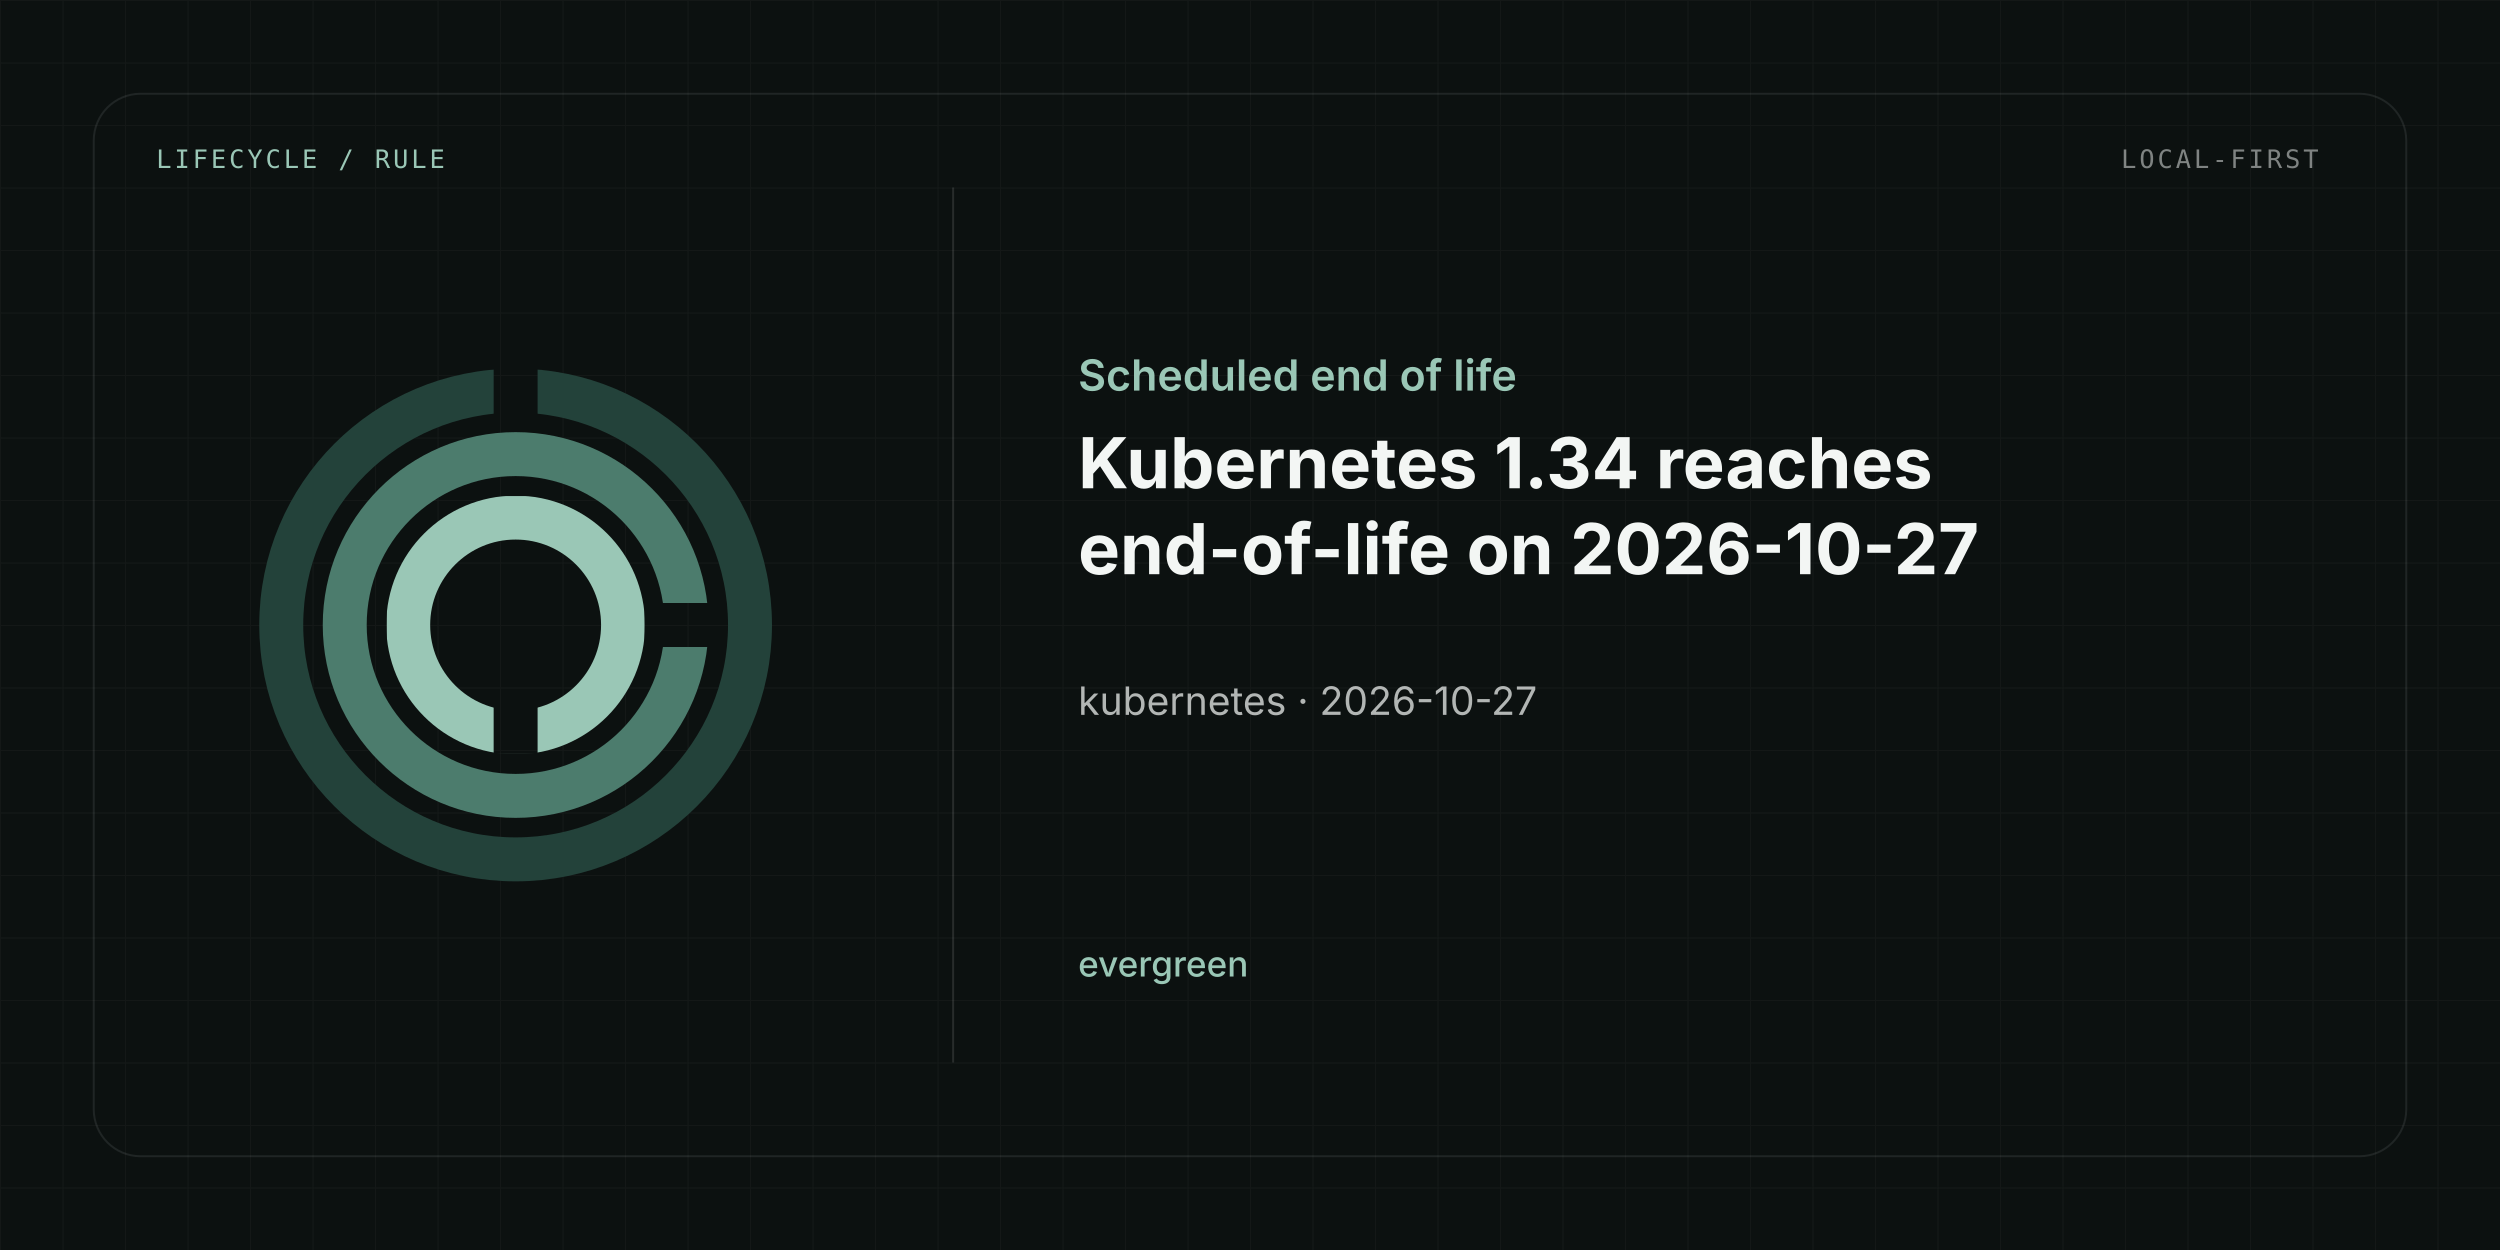
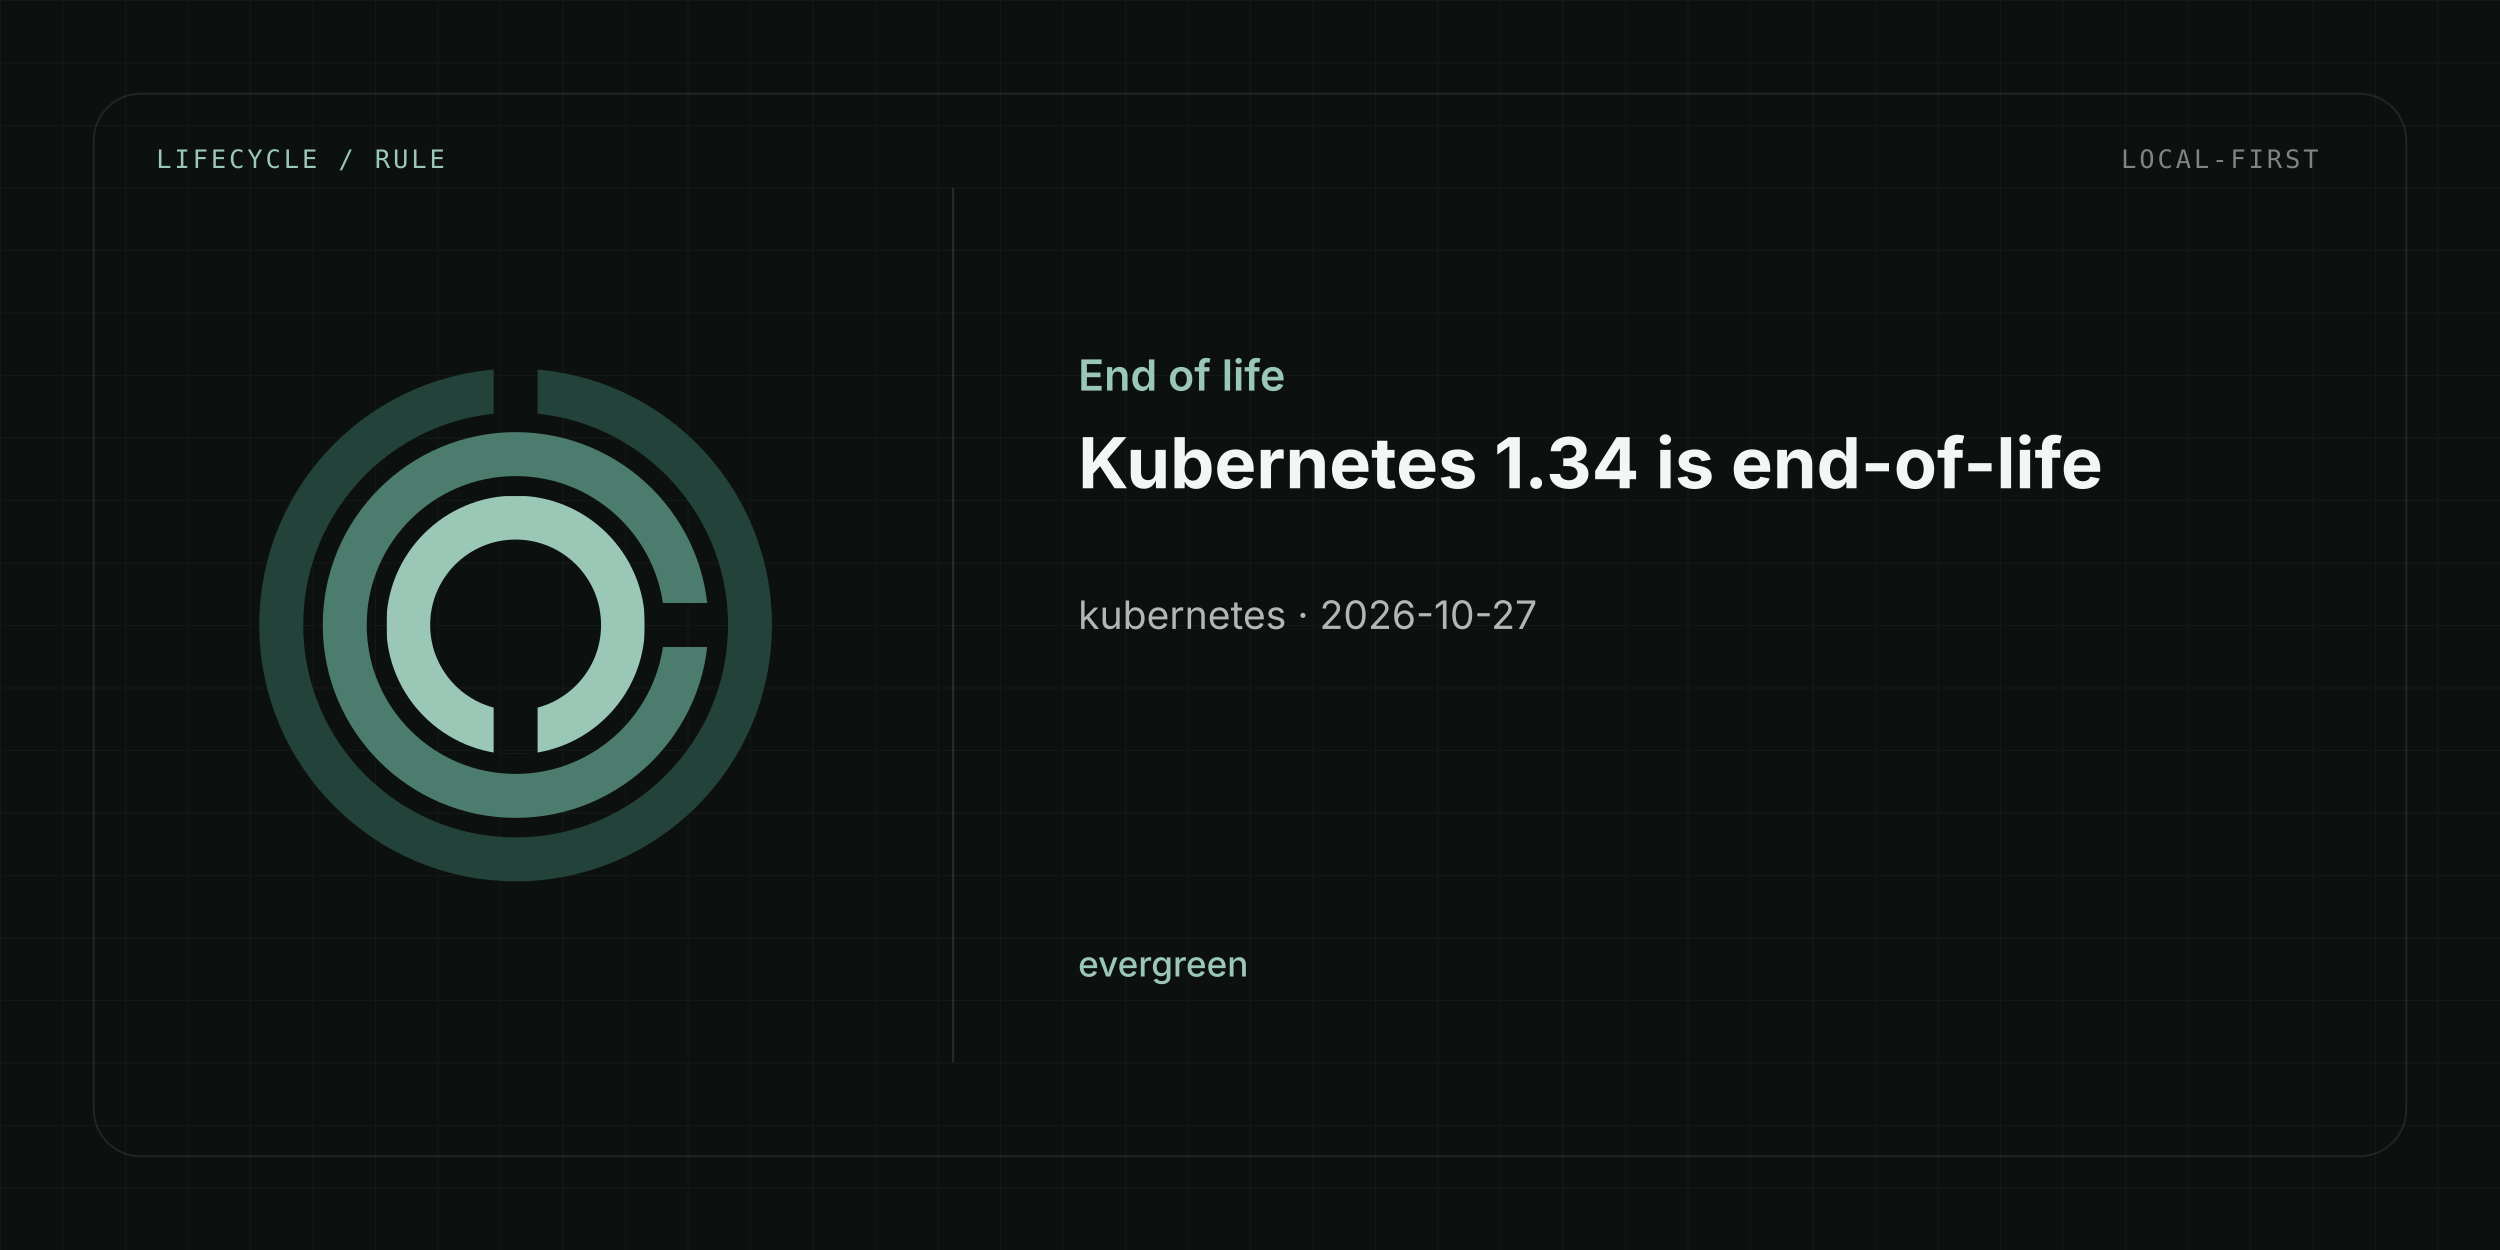
<svg xmlns="http://www.w3.org/2000/svg" width="1280" height="640" viewBox="0 0 1280 640" role="img" aria-labelledby="title desc">
  <defs>
    <pattern id="grid" width="32" height="32" patternUnits="userSpaceOnUse">
      <path d="M32 0H0V32" fill="none" stroke="#F3F6F4" stroke-opacity=".035" />
    </pattern>
    <mask id="outer-notch">
      <rect width="256" height="256" fill="white" />
      <rect x="119" y="18" width="18" height="28" fill="black" />
    </mask>
    <mask id="middle-notch">
      <rect width="256" height="256" fill="white" />
      <rect x="186" y="119" width="30" height="18" fill="black" />
    </mask>
    <mask id="inner-notch">
      <rect width="256" height="256" fill="white" />
      <rect x="119" y="160" width="18" height="30" fill="black" />
    </mask>
  </defs>
  <rect width="1280" height="640" fill="#0C1110" />
  <rect width="1280" height="640" fill="url(#grid)" />
  <rect x="48" y="48" width="1184" height="544" rx="24" fill="none" stroke="#F3F6F4" stroke-opacity=".09" />
  <path d="M488 96V544" stroke="#F3F6F4" stroke-opacity=".12" />
  <g transform="translate(104 160) scale(1.25)" fill="none" stroke-width="18">
    <circle cx="128" cy="128" r="96" stroke="#23423A" mask="url(#outer-notch)" />
    <circle cx="128" cy="128" r="70" stroke="#4C7C6D" mask="url(#middle-notch)" />
    <circle cx="128" cy="128" r="44" stroke="#9AC7B6" mask="url(#inner-notch)" />
  </g>
  <g font-family="IBM Plex Mono, Menlo, monospace" font-size="13" letter-spacing="1.5">
    <text x="80" y="86" fill="#9AC7B6">LIFECYCLE / RULE</text>
    <text x="1086" y="86" fill="#F3F6F4" fill-opacity=".5">LOCAL-FIRST</text>
  </g>
  <g font-family="Inter, Arial, sans-serif">
-     <text x="552" y="200" fill="#9AC7B6" font-size="22" font-weight="600">Scheduled end of life</text>
-     <text x="552" y="250" fill="#F3F6F4" font-size="36" font-weight="700">Kubernetes 1.34 reaches</text>
-     <text x="552" y="294" fill="#F3F6F4" font-size="36" font-weight="700">end-of-life on 2026-10-27</text>
-     <text x="552" y="366" fill="#F3F6F4" fill-opacity=".72" font-size="20">kubernetes · 2026-10-27</text>
+     <text x="552" y="200" fill="#9AC7B6" font-size="22" font-weight="600">End of life</text>
+     <text x="552" y="250" fill="#F3F6F4" font-size="36" font-weight="700">Kubernetes 1.34 is end-of-life</text>
+     <text x="552" y="322" fill="#F3F6F4" fill-opacity=".72" font-size="20">kubernetes · 2026-10-27</text>
    <text x="552" y="500" fill="#9AC7B6" font-size="18" font-weight="500">evergreen</text>
  </g>
</svg>
